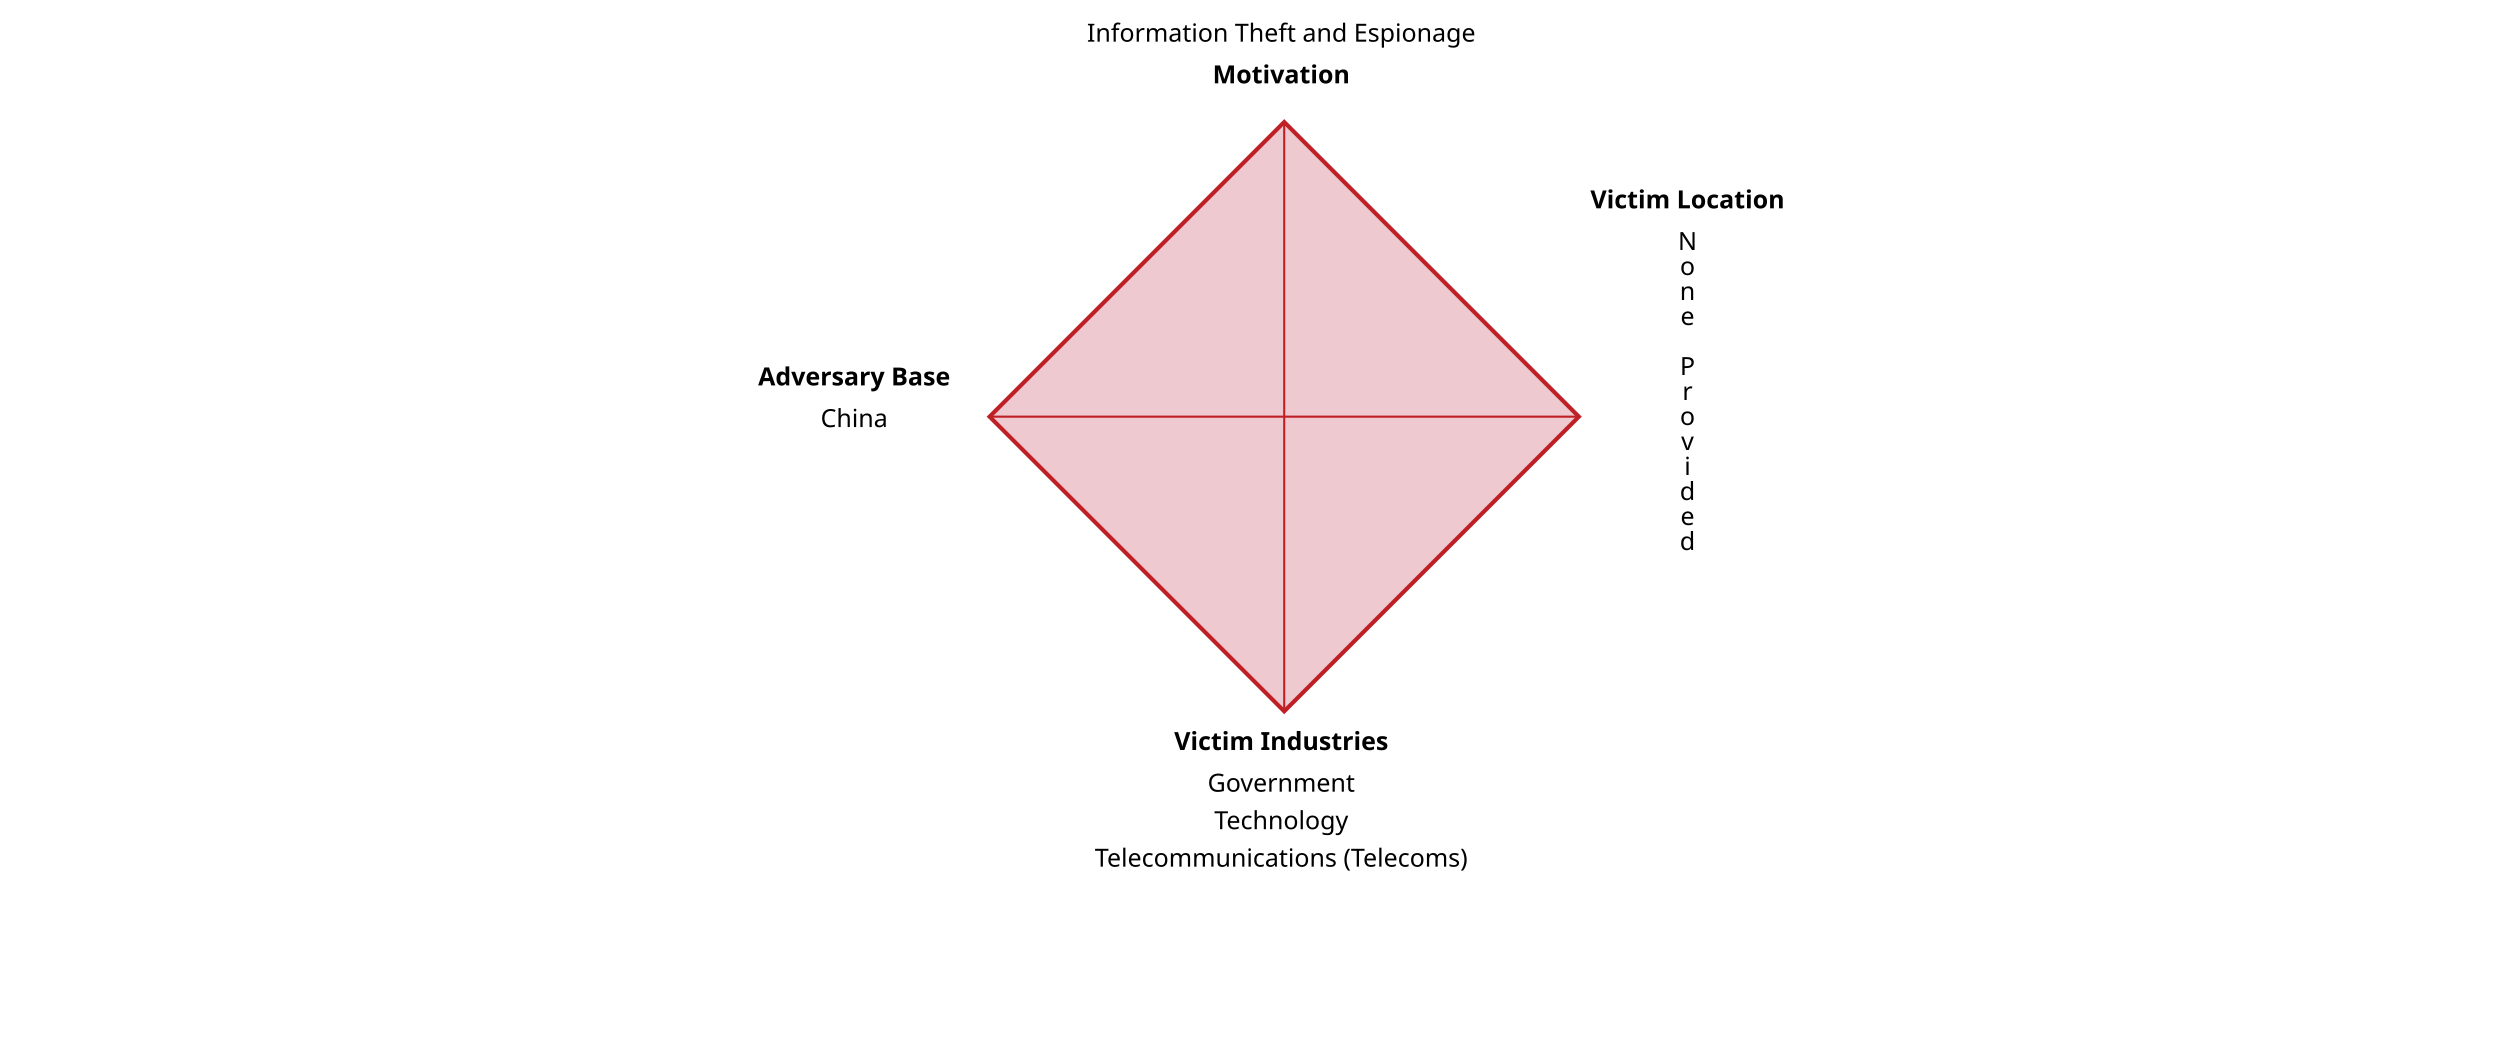
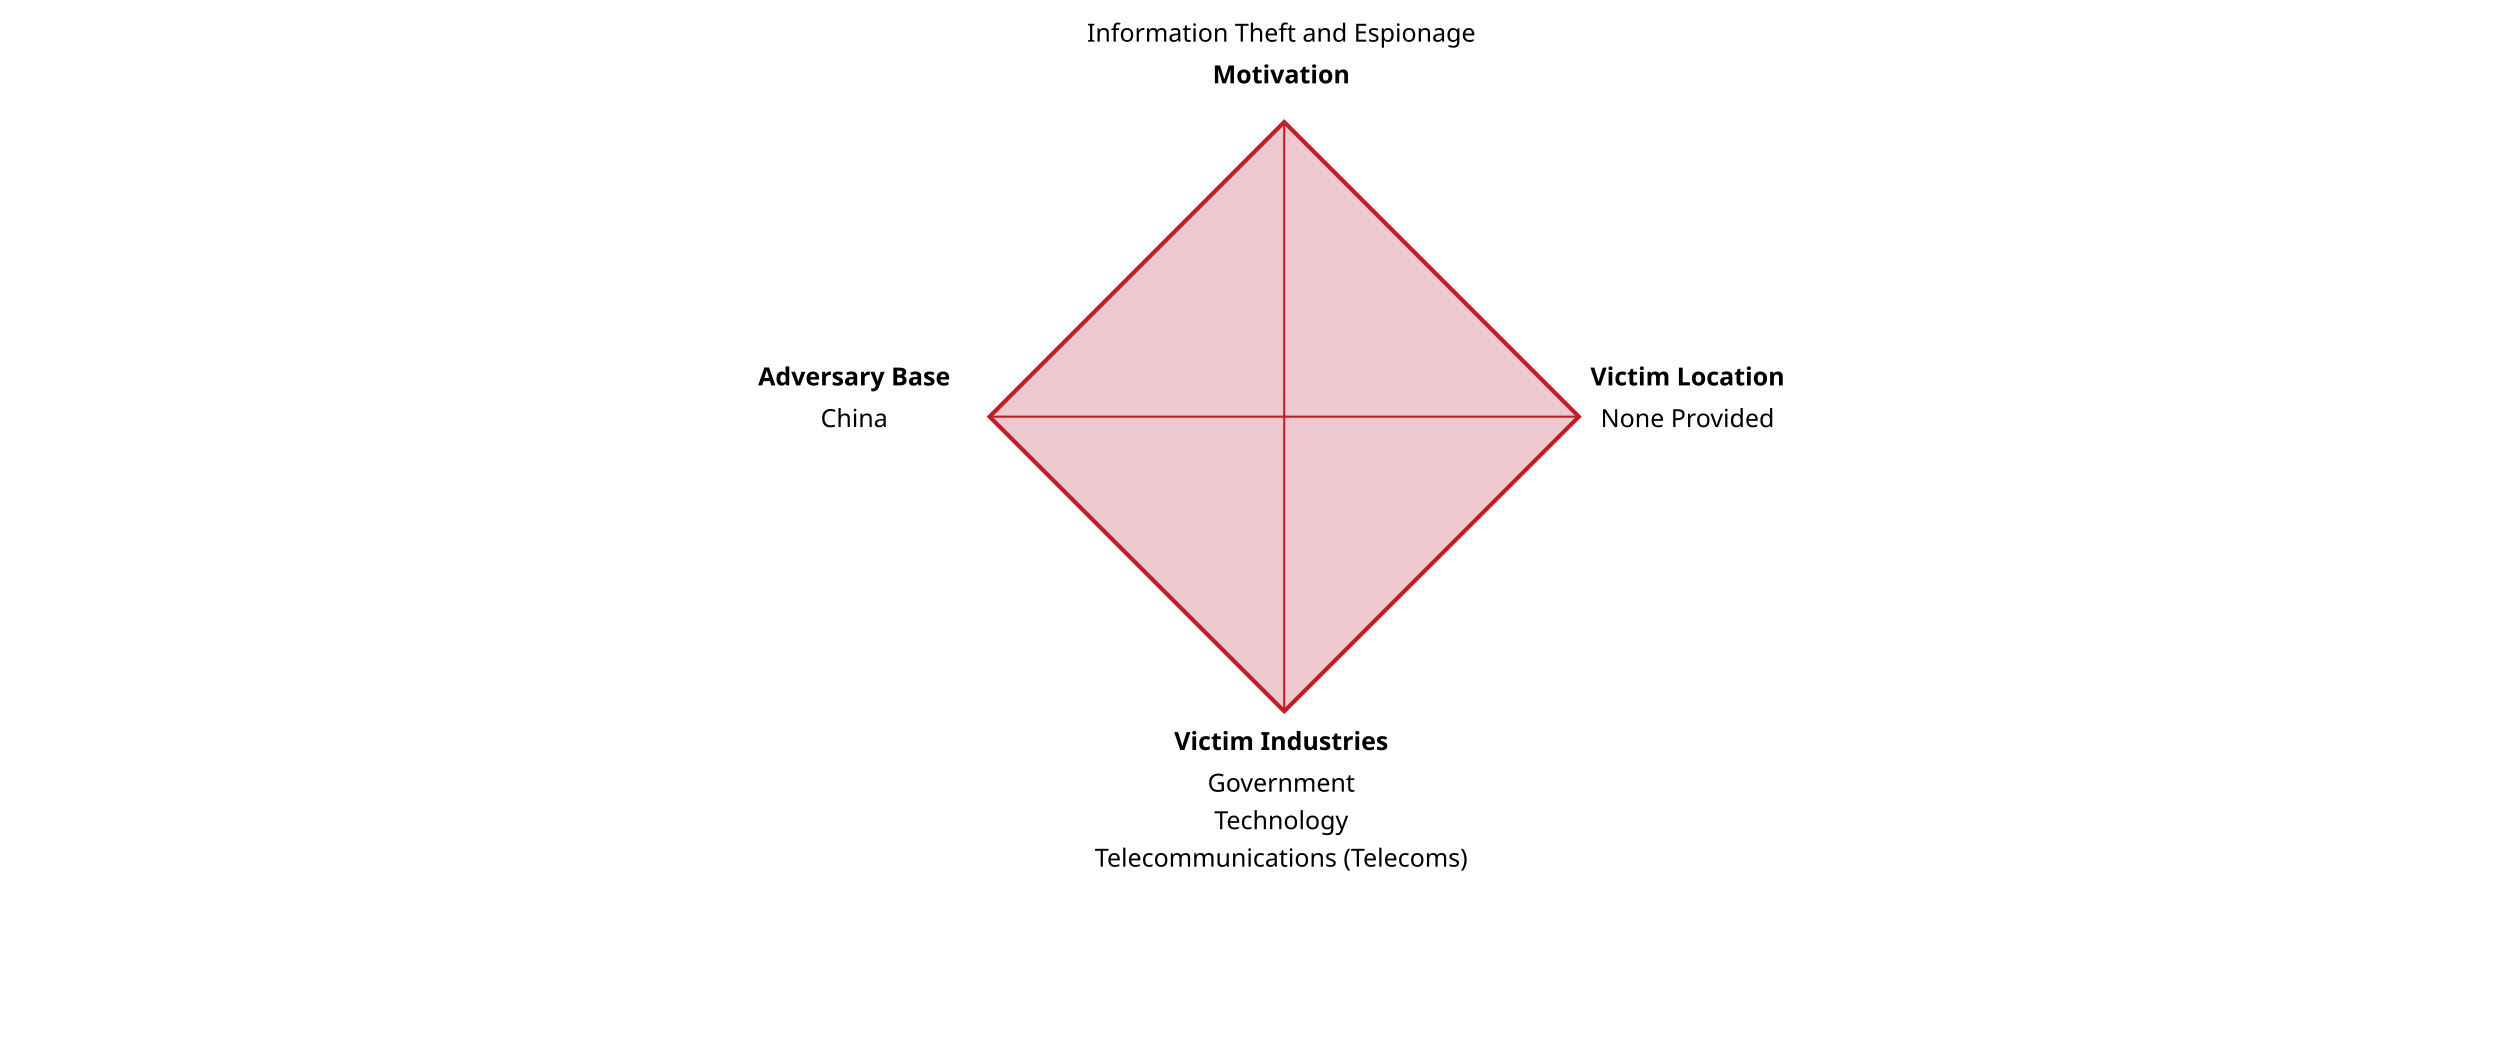
<svg xmlns="http://www.w3.org/2000/svg" viewBox="0 0 1200 500" version="1.1">
  <g transform="translate(475 200) rotate(-45)">
    <rect x="0" y="0" width="200" height="200" fill="#efc9d0" stroke="#bf2026ff" stroke-width="2" />
    <line x1="0" y1="0" x2="200" y2="200" stroke="#bf2026ff" />
    <line x1="0" y1="200" x2="200" y2="0" stroke="#bf2026ff" />
  </g>
  <g id="diamond_labels" transform="translate(475 200)">
    <text x="140" y="-160" id="svg_motivation" style="font-weight:bold" font-family="sans-serif" text-anchor="middle">Motivation</text>
    <text x="140" y="-180" id="svg_motivation_detail" font-family="sans-serif" text-anchor="middle">Information Theft and Espionage</text>
    <text x="140" y="160" id="svg_industry" style="font-weight:bold" font-family="sans-serif" text-anchor="middle">Victim Industries</text>
    <text x="140" y="180" id="svg_industry_detail" font-family="sans-serif" text-anchor="middle">Government</text>
    <text x="140" y="198" id="svg_industry_detail" font-family="sans-serif" text-anchor="middle">Technology</text>
    <text x="140" y="216" id="svg_industry_detail" font-family="sans-serif" text-anchor="middle">Telecommunications (Telecoms)</text>
    <text x="-65" y="-15" id="svg_base" style="font-weight:bold" font-family="sans-serif" text-anchor="middle">Adversary Base</text>
    <text x="-65" y="5" id="svg_base_detail" font-family="sans-serif" text-anchor="middle">China</text>
-     <text x="335" y="-100" id="svg_victim_country" style="font-weight:bold" font-family="sans-serif" text-anchor="middle">Victim Location</text>
-     <text x="335" y="-80" id="svg_victim_country_detail" style="font-size:12px" font-family="sans-serif" text-anchor="middle">N</text>
-     <text x="335" y="-68" id="svg_victim_country_detail" style="font-size:12px" font-family="sans-serif" text-anchor="middle">o</text>
-     <text x="335" y="-56" id="svg_victim_country_detail" style="font-size:12px" font-family="sans-serif" text-anchor="middle">n</text>
-     <text x="335" y="-44" id="svg_victim_country_detail" style="font-size:12px" font-family="sans-serif" text-anchor="middle">e</text>
-     <text x="335" y="-32" id="svg_victim_country_detail" style="font-size:12px" font-family="sans-serif" text-anchor="middle"> </text>
-     <text x="335" y="-20" id="svg_victim_country_detail" style="font-size:12px" font-family="sans-serif" text-anchor="middle">P</text>
-     <text x="335" y="-8" id="svg_victim_country_detail" style="font-size:12px" font-family="sans-serif" text-anchor="middle">r</text>
-     <text x="335" y="4" id="svg_victim_country_detail" style="font-size:12px" font-family="sans-serif" text-anchor="middle">o</text>
-     <text x="335" y="16" id="svg_victim_country_detail" style="font-size:12px" font-family="sans-serif" text-anchor="middle">v</text>
-     <text x="335" y="28" id="svg_victim_country_detail" style="font-size:12px" font-family="sans-serif" text-anchor="middle">i</text>
-     <text x="335" y="40" id="svg_victim_country_detail" style="font-size:12px" font-family="sans-serif" text-anchor="middle">d</text>
-     <text x="335" y="52" id="svg_victim_country_detail" style="font-size:12px" font-family="sans-serif" text-anchor="middle">e</text>
-     <text x="335" y="64" id="svg_victim_country_detail" style="font-size:12px" font-family="sans-serif" text-anchor="middle">d</text>
+     <text x="335" y="-15" id="svg_victim_country" style="font-weight:bold" font-family="sans-serif" text-anchor="middle">Victim Location</text>
+     <text x="335" y="5" id="svg_victim_country_detail" font-family="sans-serif" text-anchor="middle">None Provided</text>
  </g>
</svg>
